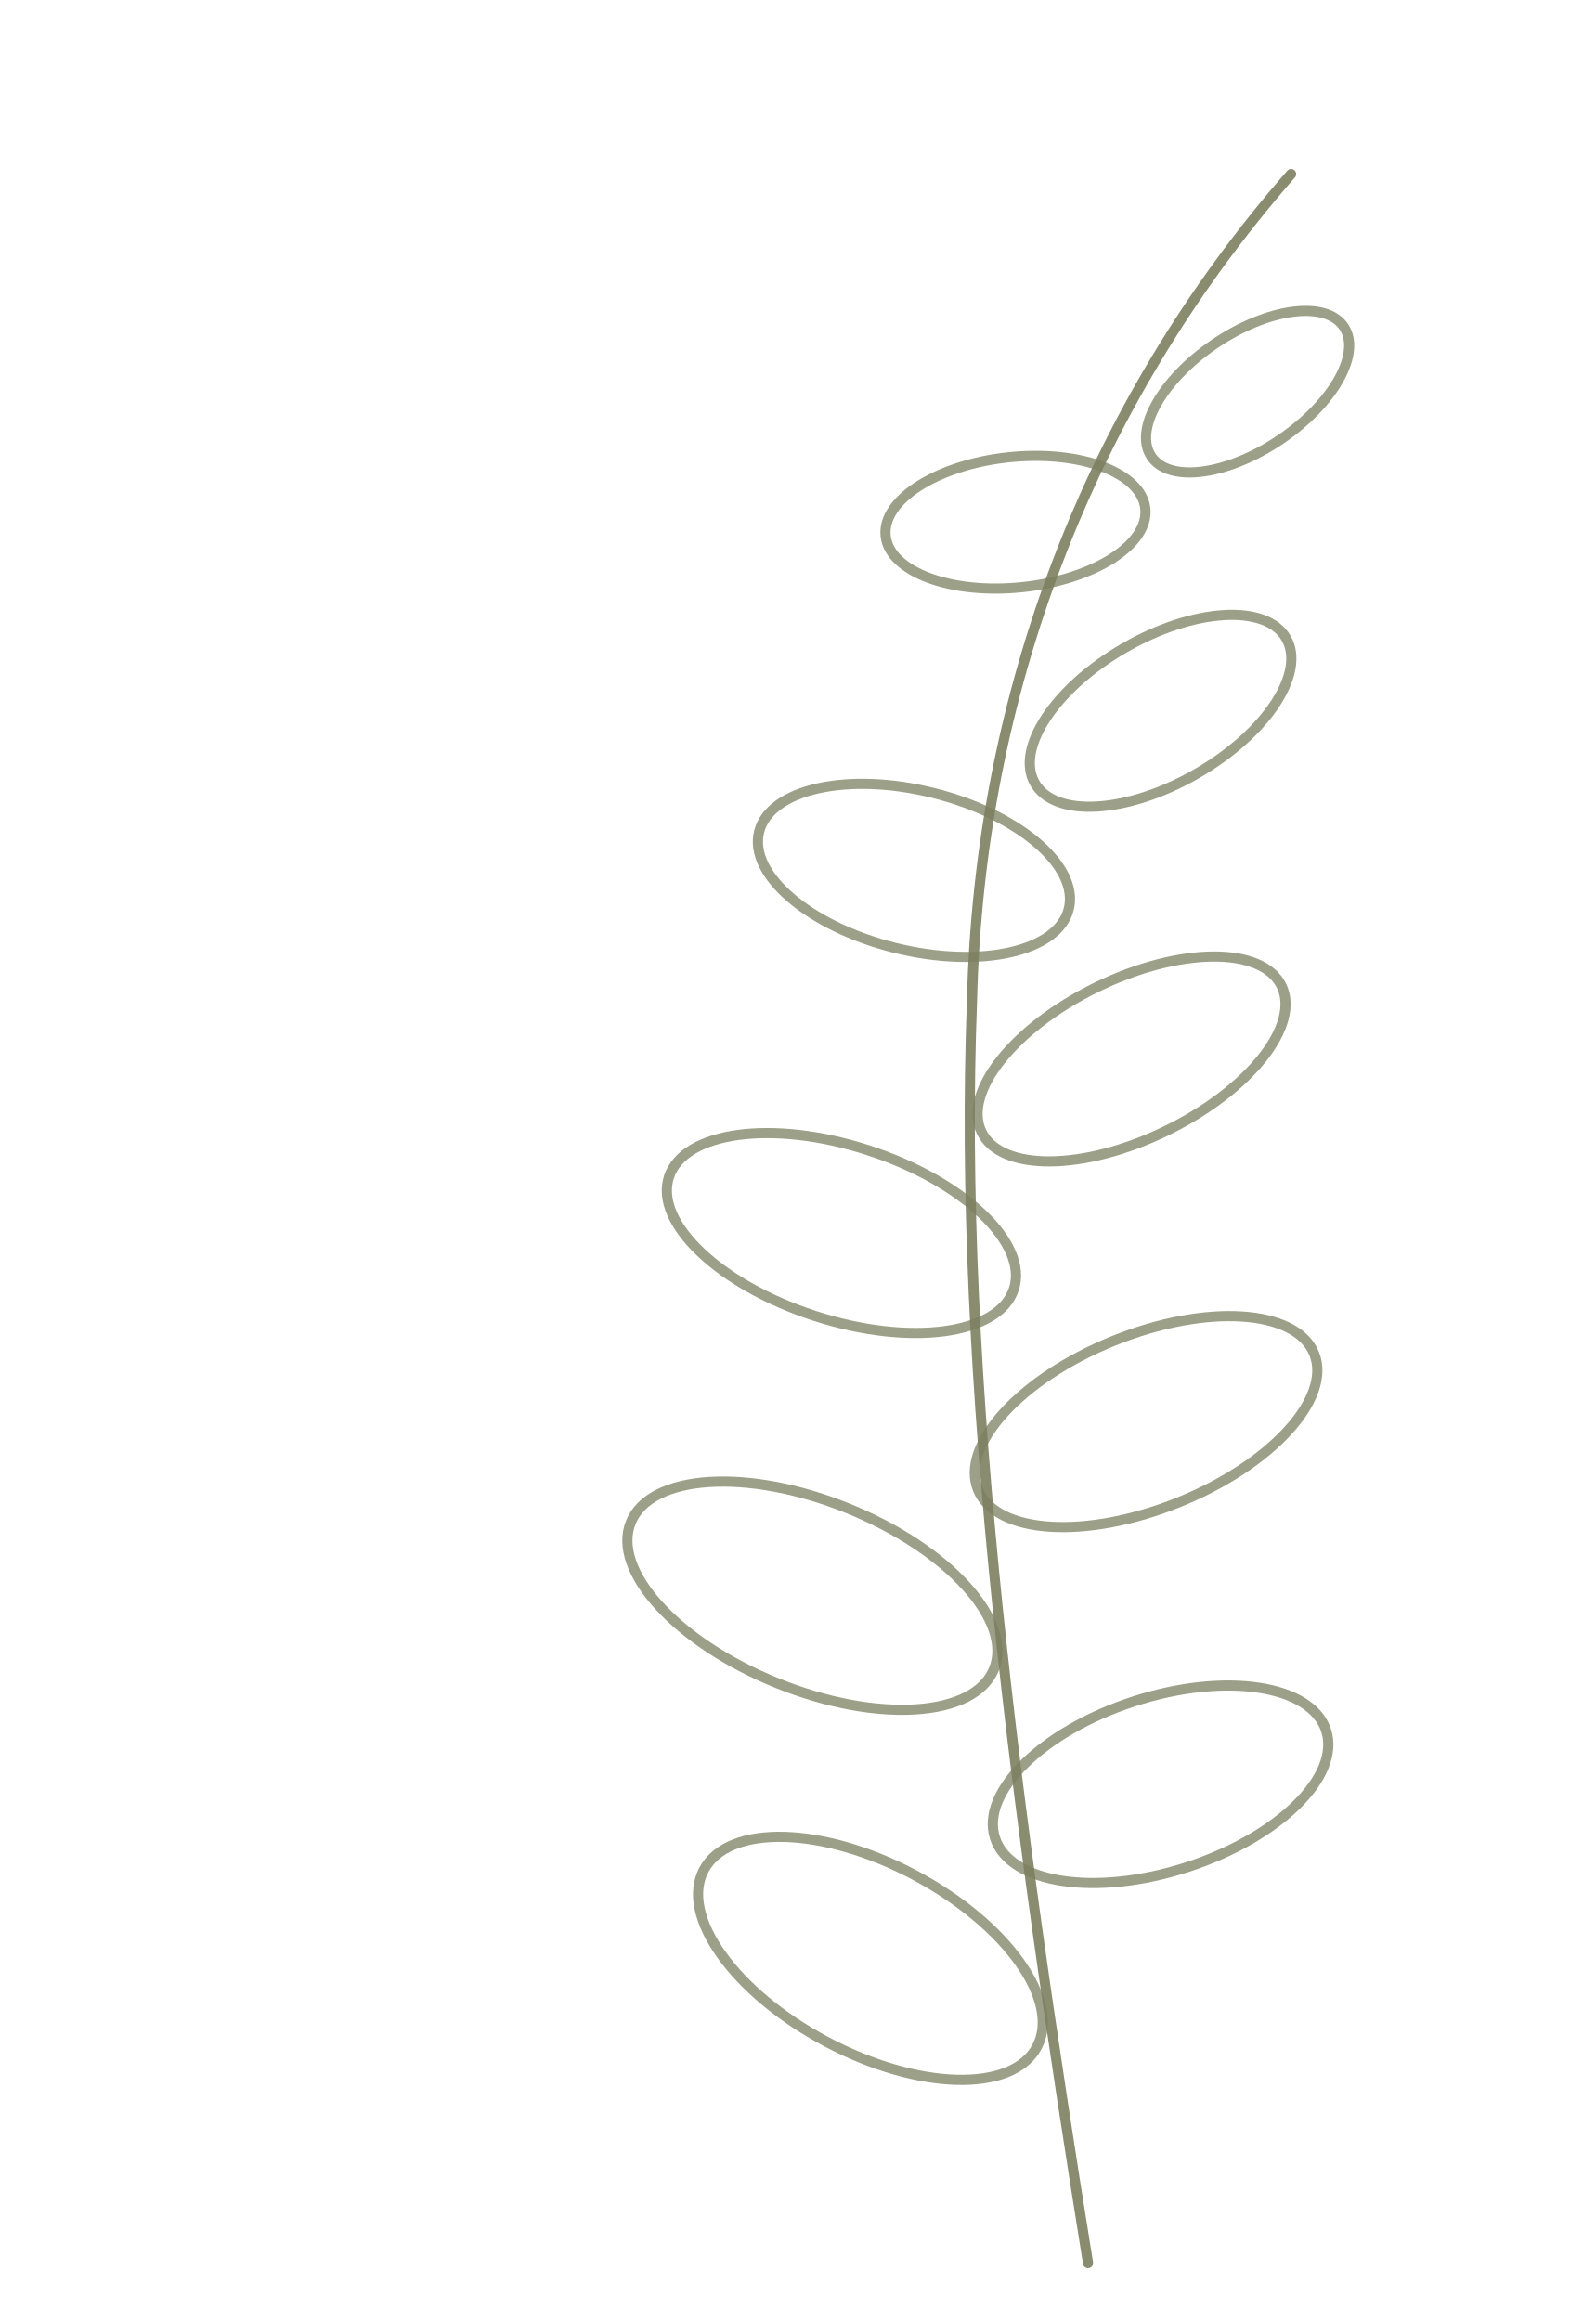
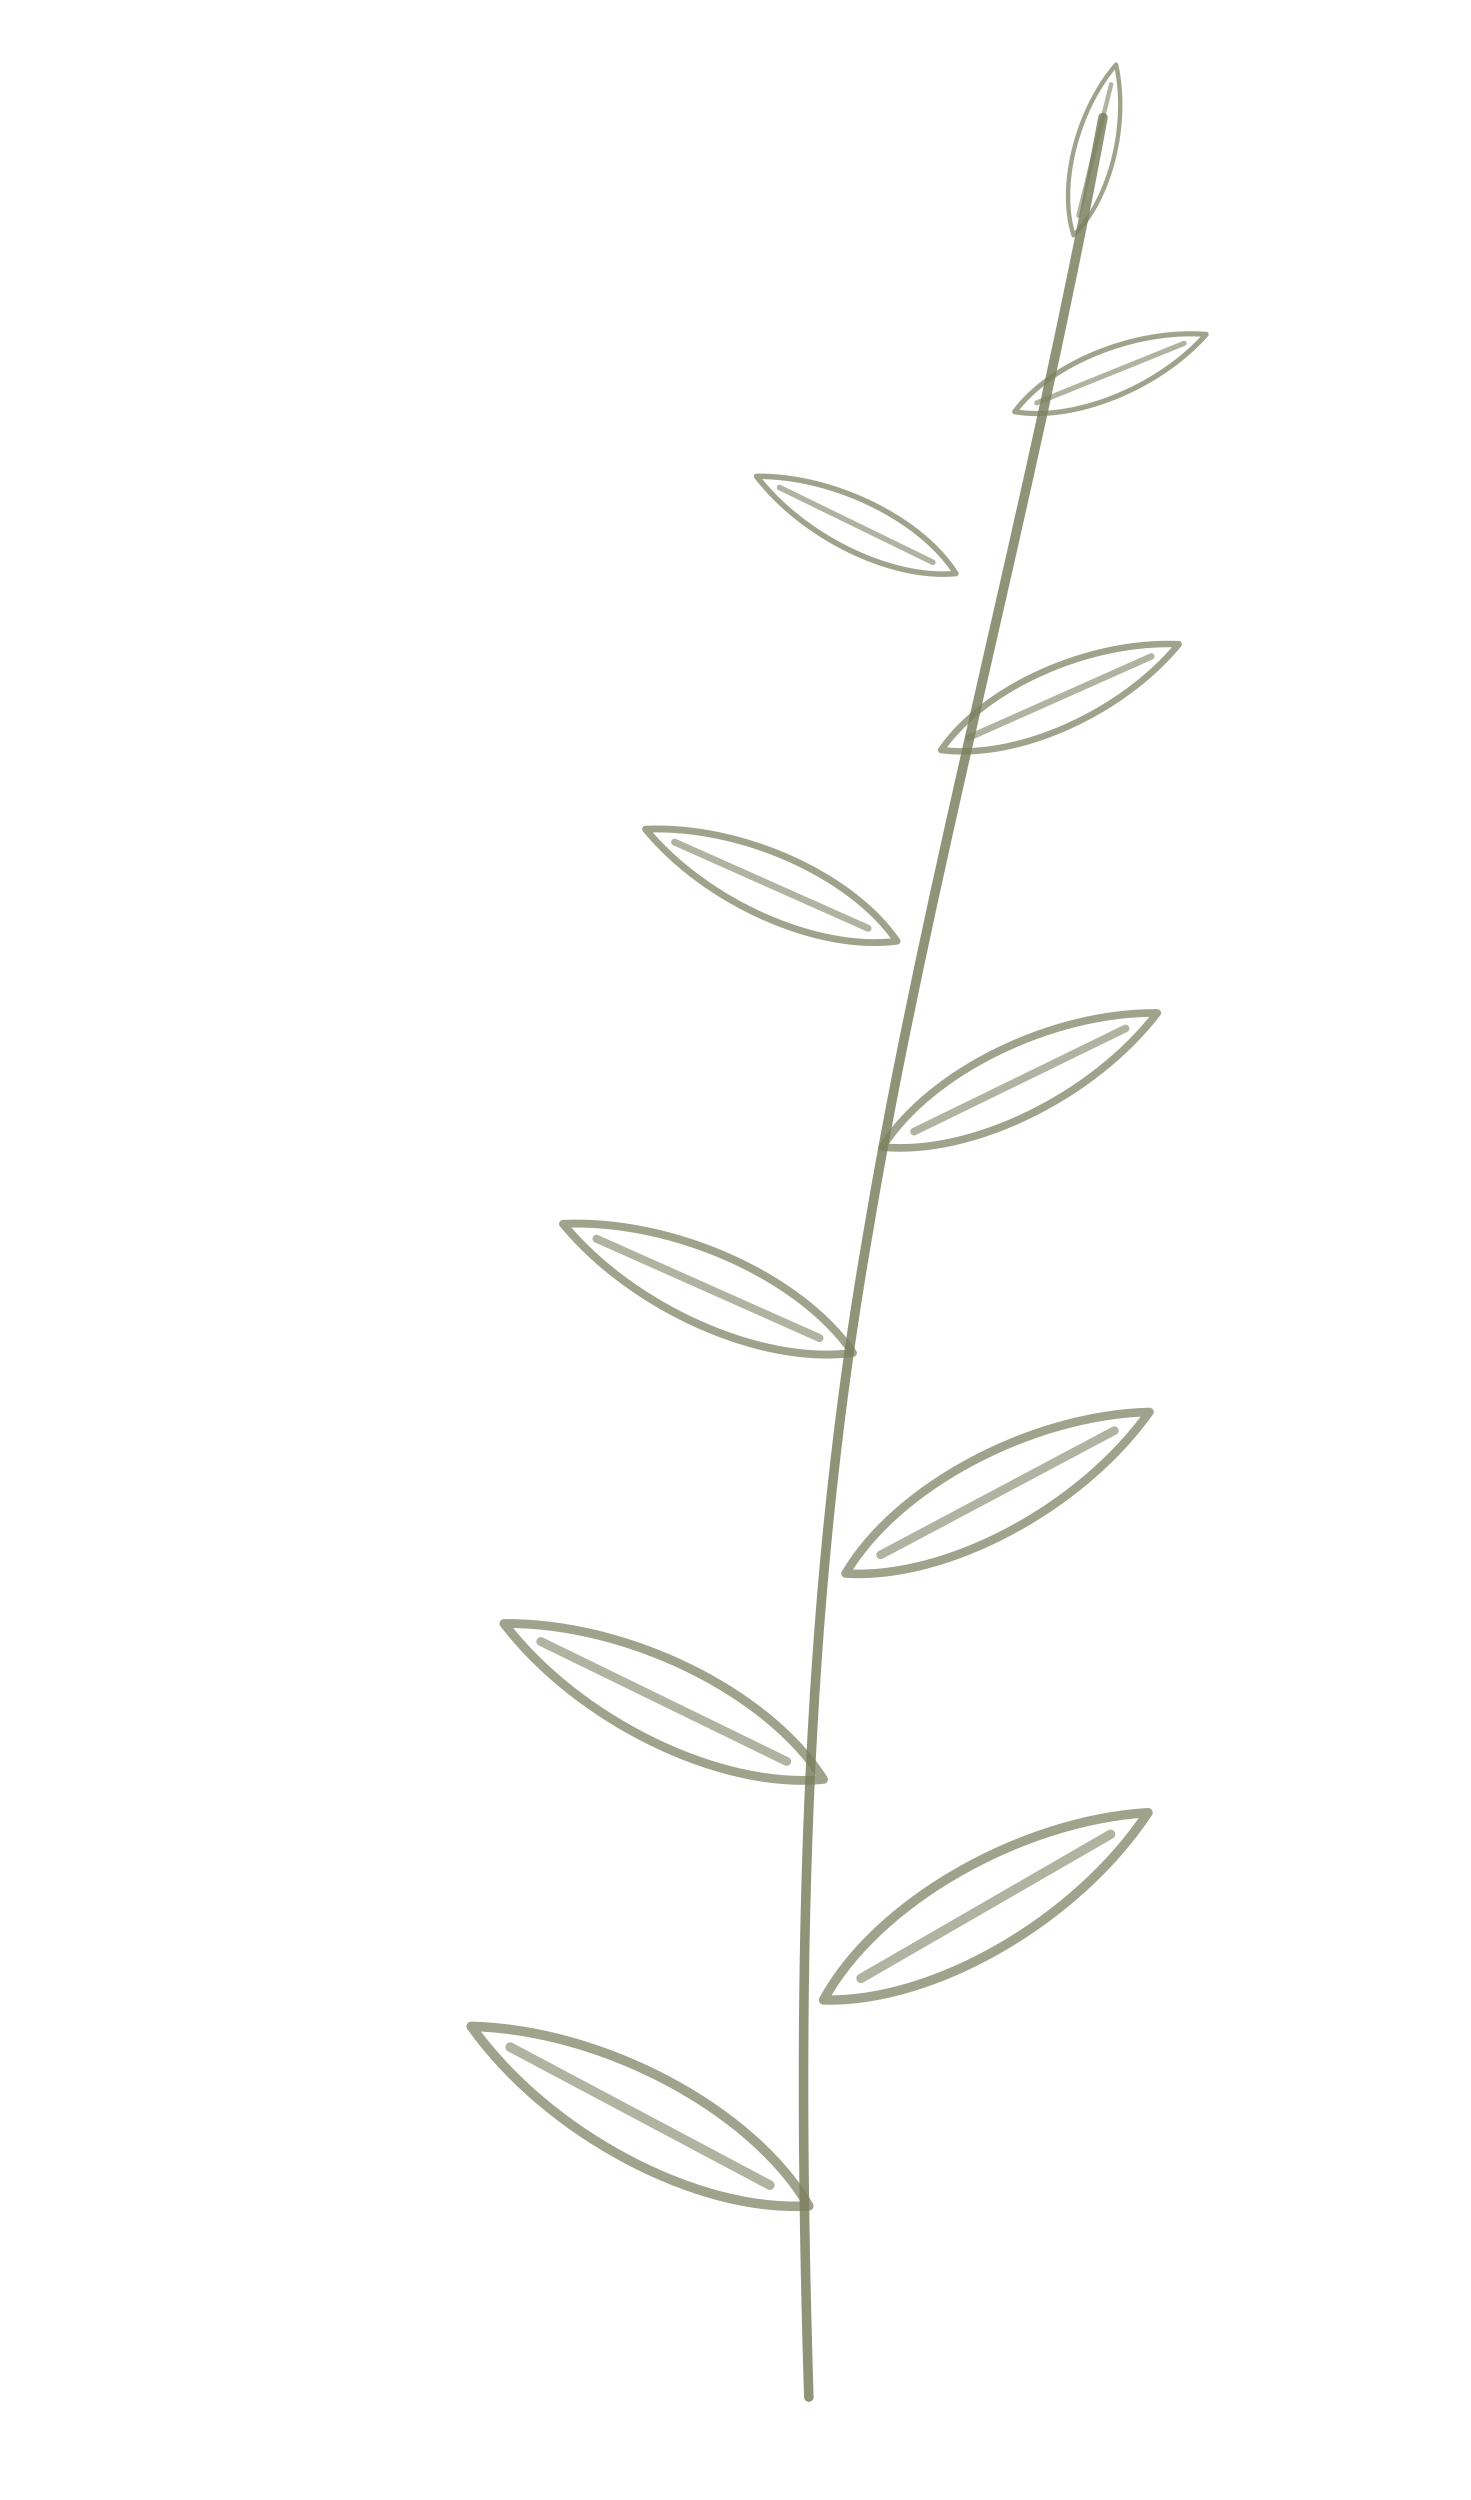
- <svg xmlns="http://www.w3.org/2000/svg" width="220" height="320" viewBox="0 0 220 320" fill="none" stroke="#7C8060" stroke-width="1.4" stroke-linecap="round" aria-hidden="true">
-   <path d="M150 312 C140 250 132 190 134 138 C135 96 150 56 178 24" stroke-opacity="0.9" />
-   <g stroke-opacity="0.75">
-     <ellipse cx="120" cy="270" rx="26" ry="13" transform="rotate(28 120 270)" />
-     <ellipse cx="160" cy="246" rx="24" ry="12" transform="rotate(-18 160 246)" />
-     <ellipse cx="112" cy="220" rx="27" ry="13" transform="rotate(22 112 220)" />
-     <ellipse cx="158" cy="196" rx="25" ry="12" transform="rotate(-22 158 196)" />
-     <ellipse cx="116" cy="170" rx="25" ry="12" transform="rotate(18 116 170)" />
-     <ellipse cx="156" cy="146" rx="23" ry="11" transform="rotate(-26 156 146)" />
-     <ellipse cx="126" cy="120" rx="22" ry="11" transform="rotate(14 126 120)" />
-     <ellipse cx="160" cy="98" rx="20" ry="10" transform="rotate(-30 160 98)" />
-     <ellipse cx="140" cy="72" rx="18" ry="9" transform="rotate(-6 140 72)" />
-     <ellipse cx="172" cy="54" rx="16" ry="8" transform="rotate(-34 172 54)" />
+ <svg xmlns="http://www.w3.org/2000/svg" width="200" height="340" viewBox="0 0 200 340" fill="none" stroke="#7C8060" stroke-width="1.3" stroke-linecap="round" stroke-linejoin="round" aria-hidden="true">
+   <defs>
+     <g id="leaf">
+       <path d="M0 0 C 13 -8 36 -8 52 0 C 36 8 13 8 0 0 Z" />
+       <path d="M6 0 L 46 0" stroke-opacity="0.6" />
+     </g>
+   </defs>
+   <path d="M150 16 C 140 70 126 120 118 168 C 110 214 108 262 110 326" stroke-opacity="0.85" />
+   <g stroke-opacity="0.72">
+     <use href="#leaf" transform="translate(110 300) rotate(208) scale(1)" />
+     <use href="#leaf" transform="translate(112 272) rotate(330) scale(0.98)" />
+     <use href="#leaf" transform="translate(112 242) rotate(206) scale(0.93)" />
+     <use href="#leaf" transform="translate(115 214) rotate(332) scale(0.9)" />
+     <use href="#leaf" transform="translate(116 184) rotate(204) scale(0.83)" />
+     <use href="#leaf" transform="translate(120 156) rotate(334) scale(0.8)" />
+     <use href="#leaf" transform="translate(122 128) rotate(204) scale(0.72)" />
+     <use href="#leaf" transform="translate(128 102) rotate(336) scale(0.68)" />
+     <use href="#leaf" transform="translate(130 78) rotate(206) scale(0.58)" />
+     <use href="#leaf" transform="translate(138 56) rotate(338) scale(0.54)" />
+     <use href="#leaf" transform="translate(146 32) rotate(284) scale(0.46)" />
  </g>
</svg>
